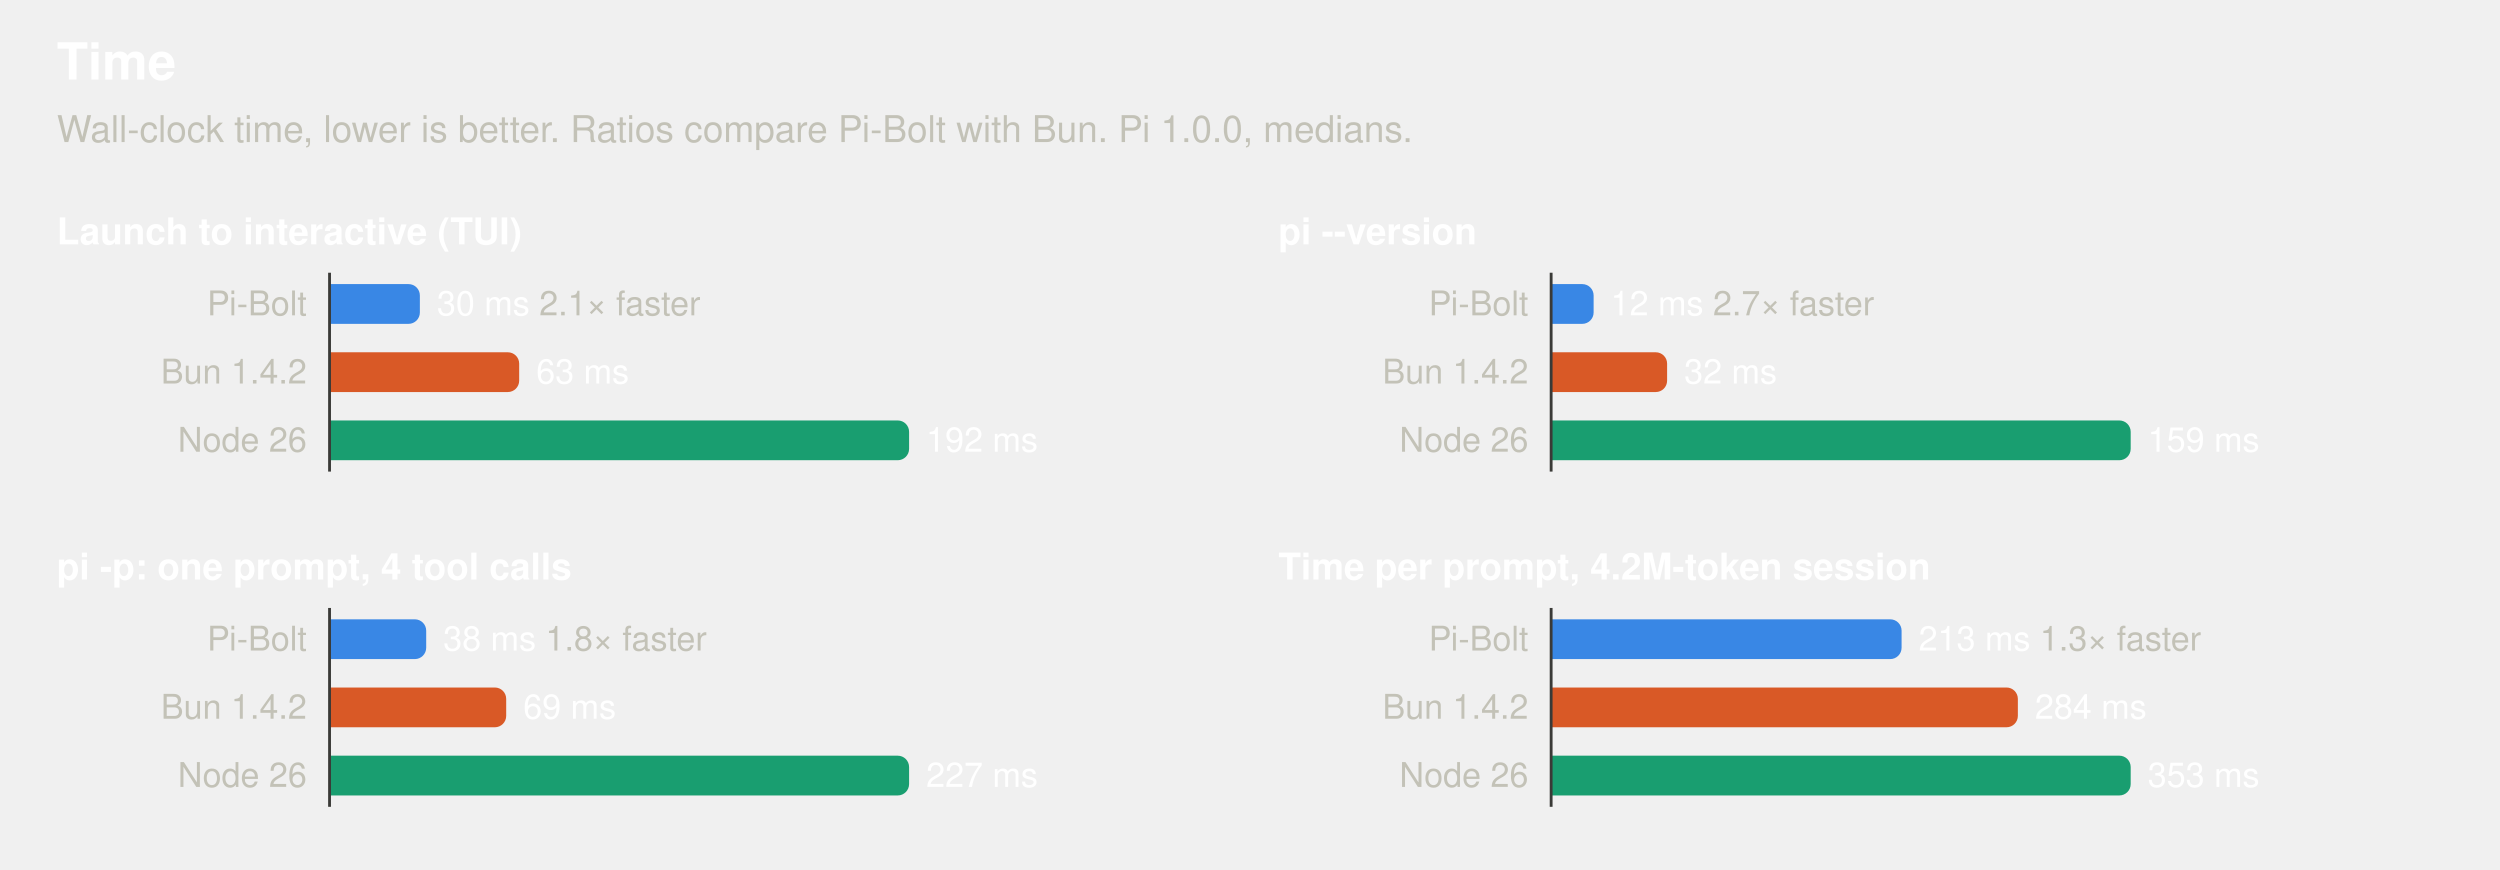
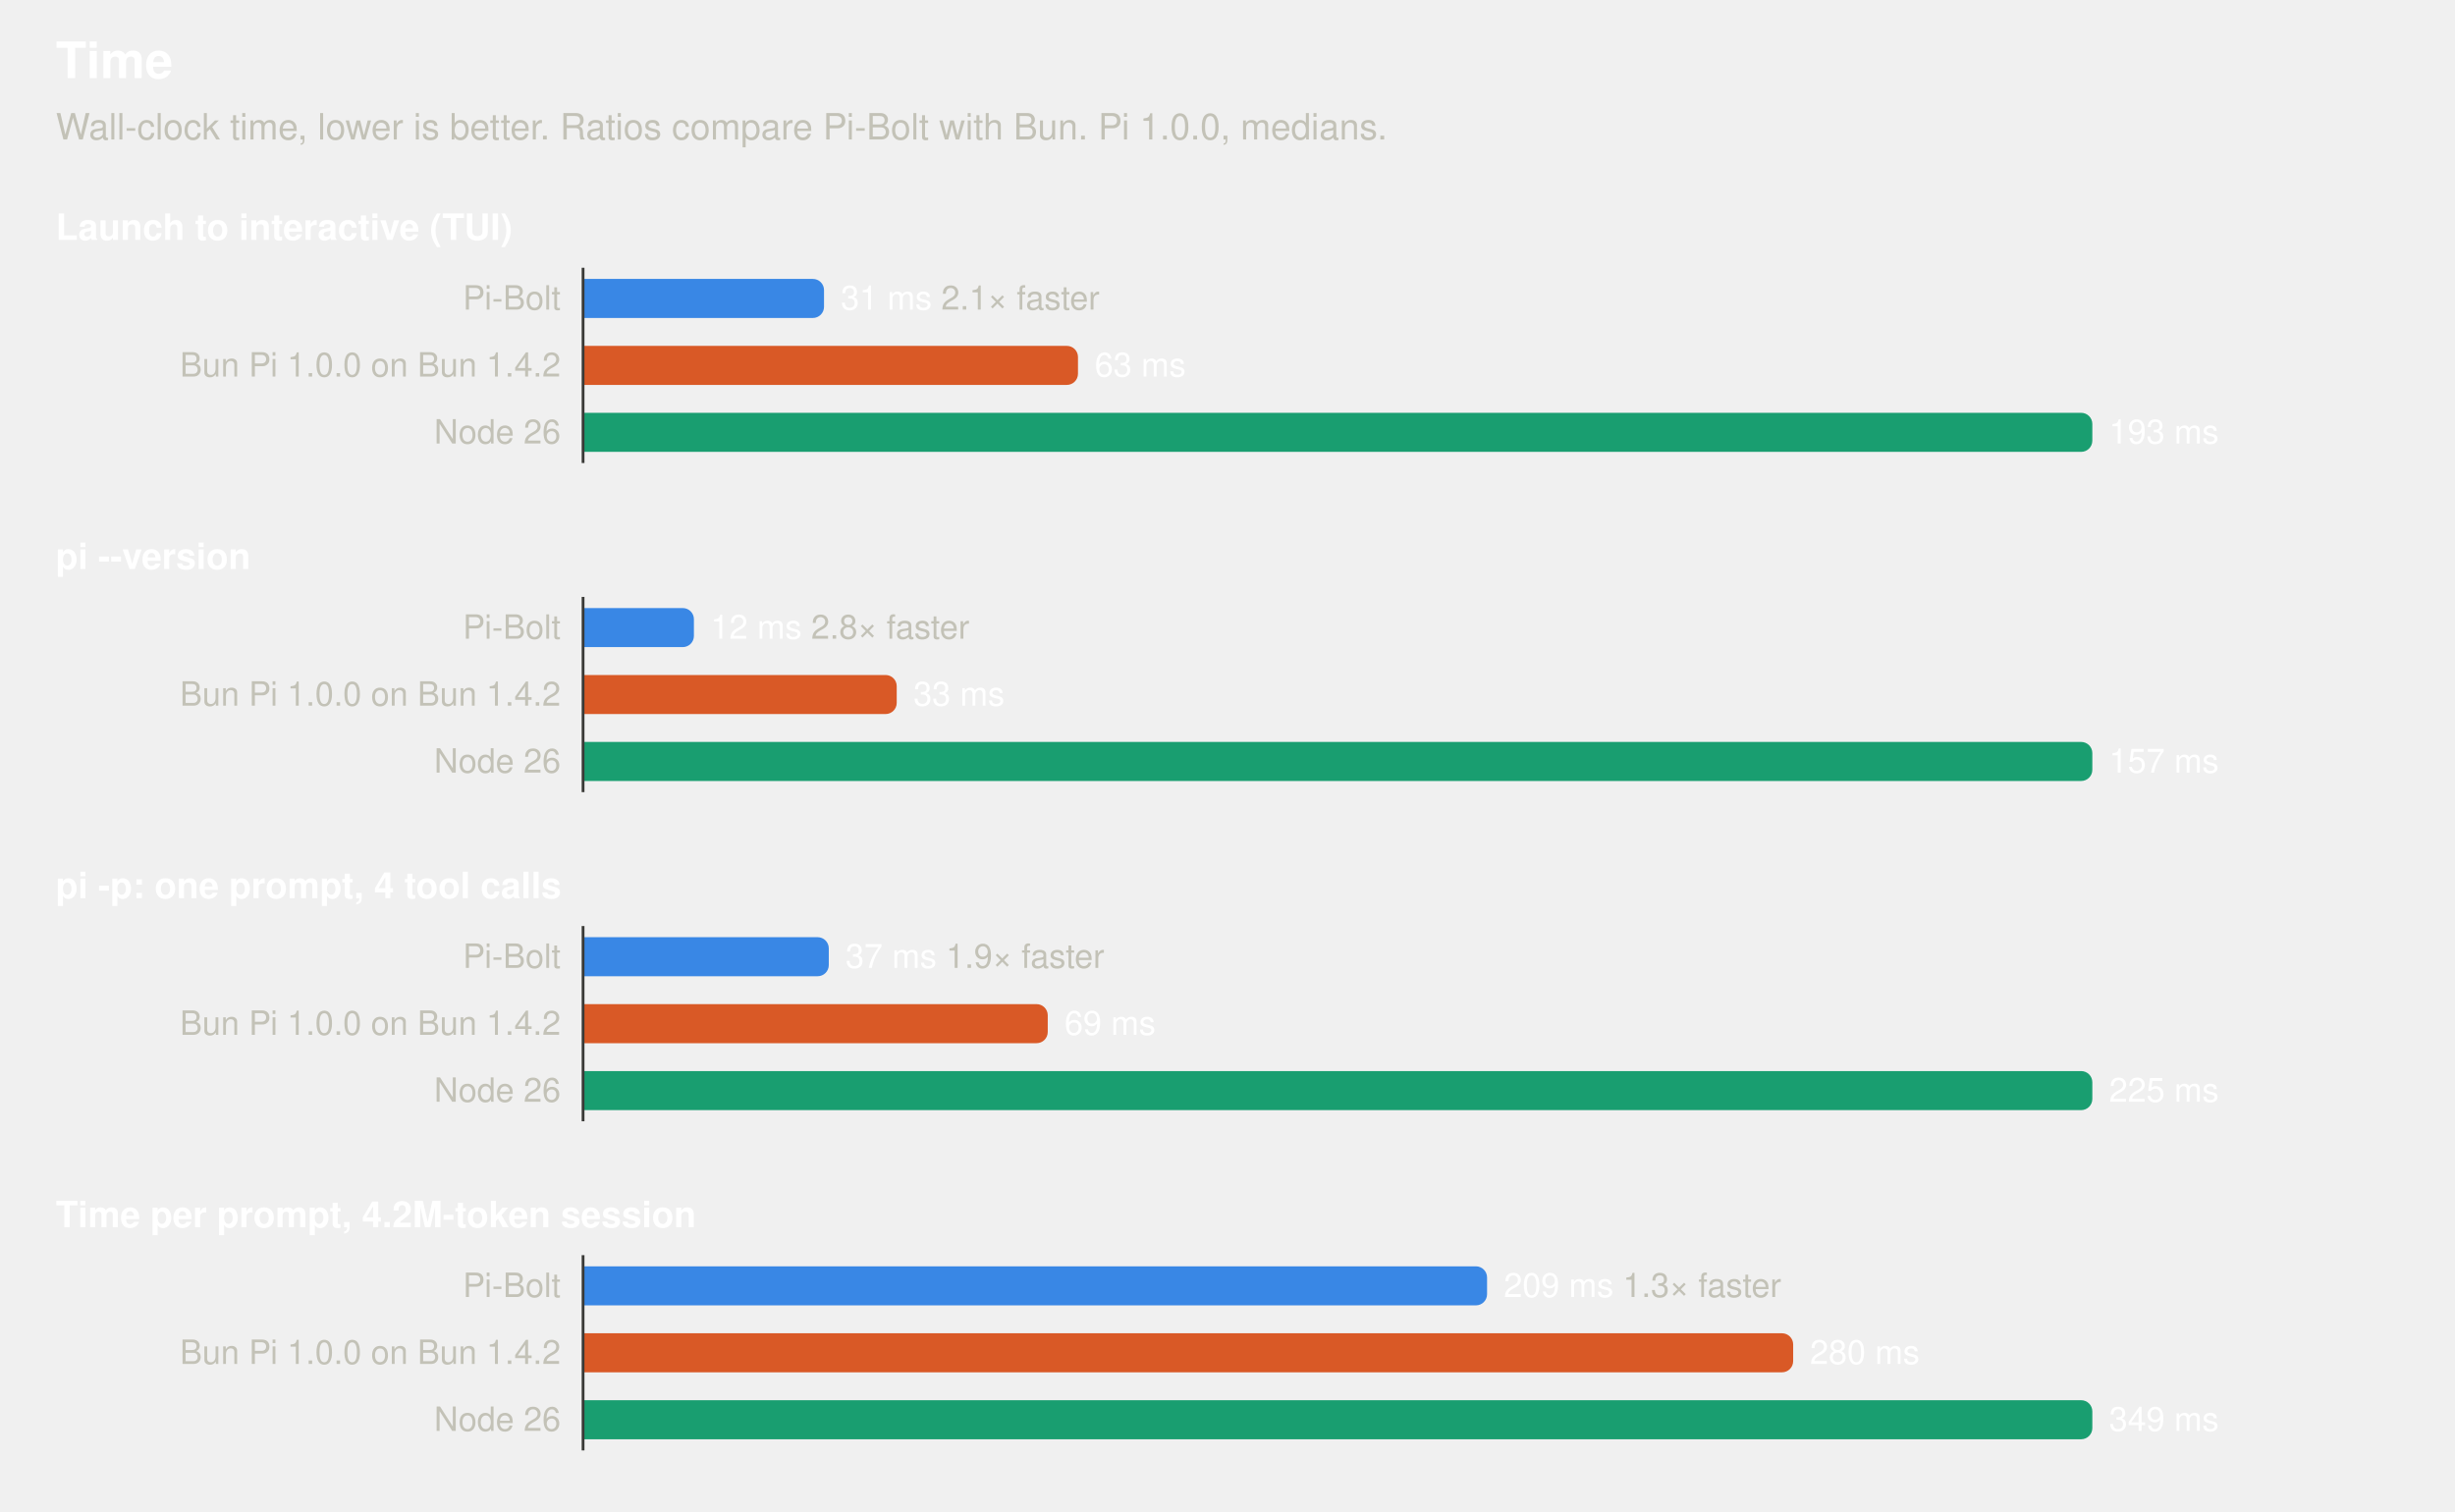
- <svg xmlns="http://www.w3.org/2000/svg" width="880" height="306" viewBox="0 0 880 306" role="img" aria-label="Time: Wall-clock time, lower is better. Ratios compare Pi-Bolt with Bun. Pi 1.0.0, medians.">
+ <svg xmlns="http://www.w3.org/2000/svg" width="880" height="542" viewBox="0 0 880 542" role="img" aria-label="Time: Wall-clock time, lower is better. Ratios compare Pi-Bolt with Bun. Pi 1.0.0, medians.">
  <style>text{font-family:-apple-system, BlinkMacSystemFont, 'Segoe UI', Helvetica, Arial, sans-serif;font-variant-numeric:tabular-nums}</style>
  <text x="20" y="28" font-size="18" font-weight="600" fill="#ffffff">Time</text>
  <text x="20" y="50" font-size="13" fill="#c3c2b7">Wall-clock time, lower is better. Ratios compare Pi-Bolt with Bun. Pi 1.0.0, medians.</text>
  <text x="20" y="86" font-size="13" font-weight="600" fill="#ffffff">Launch to interactive (TUI)</text>
-   <text x="108" y="111" font-size="12" text-anchor="end" fill="#c3c2b7">Pi-Bolt</text>
-   <path d="M116,100 h27.794 a4,4 0 0 1 4,4 v6 a4,4 0 0 1 -4,4 h-27.794 z" fill="#3987e5" />
-   <text x="153.794" y="111" font-size="12" fill="#ffffff">30 ms <tspan fill="#c3c2b7">2.1× faster</tspan>
+   <text x="201" y="111" font-size="12" text-anchor="end" fill="#c3c2b7">Pi-Bolt</text>
+   <path d="M209,100 h82.372 a4,4 0 0 1 4,4 v6 a4,4 0 0 1 -4,4 h-82.372 z" fill="#3987e5" />
+   <text x="301.372" y="111" font-size="12" fill="#ffffff">31 ms <tspan fill="#c3c2b7">2.1× faster</tspan>
  </text>
-   <text x="108" y="135" font-size="12" text-anchor="end" fill="#c3c2b7">Bun 1.4.2</text>
-   <path d="M116,124 h62.751 a4,4 0 0 1 4,4 v6 a4,4 0 0 1 -4,4 h-62.751 z" fill="#d95926" />
-   <text x="188.751" y="135" font-size="12" fill="#ffffff">63 ms</text>
-   <text x="108" y="159" font-size="12" text-anchor="end" fill="#c3c2b7">Node 26</text>
-   <path d="M116,148 h200.0 a4,4 0 0 1 4,4 v6 a4,4 0 0 1 -4,4 h-200.0 z" fill="#199e70" />
-   <text x="326.0" y="159" font-size="12" fill="#ffffff">192 ms</text>
-   <line x1="116" y1="96" x2="116" y2="166" stroke="#3a3a37" />
-   <text x="450" y="86" font-size="13" font-weight="600" fill="#ffffff">pi --version</text>
-   <text x="538" y="111" font-size="12" text-anchor="end" fill="#c3c2b7">Pi-Bolt</text>
-   <path d="M546,100 h10.954 a4,4 0 0 1 4,4 v6 a4,4 0 0 1 -4,4 h-10.954 z" fill="#3987e5" />
-   <text x="566.954" y="111" font-size="12" fill="#ffffff">12 ms <tspan fill="#c3c2b7">2.7× faster</tspan>
+   <text x="201" y="135" font-size="12" text-anchor="end" fill="#c3c2b7">Bun Pi 1.0.0 on Bun 1.4.2</text>
+   <path d="M209,124 h173.405 a4,4 0 0 1 4,4 v6 a4,4 0 0 1 -4,4 h-173.405 z" fill="#d95926" />
+   <text x="392.405" y="135" font-size="12" fill="#ffffff">63 ms</text>
+   <text x="201" y="159" font-size="12" text-anchor="end" fill="#c3c2b7">Node 26</text>
+   <path d="M209,148 h537.0 a4,4 0 0 1 4,4 v6 a4,4 0 0 1 -4,4 h-537.0 z" fill="#199e70" />
+   <text x="756.0" y="159" font-size="12" fill="#ffffff">193 ms</text>
+   <line x1="209" y1="96" x2="209" y2="166" stroke="#3a3a37" />
+   <text x="20" y="204" font-size="13" font-weight="600" fill="#ffffff">pi --version</text>
+   <text x="201" y="229" font-size="12" text-anchor="end" fill="#c3c2b7">Pi-Bolt</text>
+   <path d="M209,218 h35.736 a4,4 0 0 1 4,4 v6 a4,4 0 0 1 -4,4 h-35.736 z" fill="#3987e5" />
+   <text x="254.736" y="229" font-size="12" fill="#ffffff">12 ms <tspan fill="#c3c2b7">2.8× faster</tspan>
  </text>
-   <text x="538" y="135" font-size="12" text-anchor="end" fill="#c3c2b7">Bun 1.4.2</text>
-   <path d="M546,124 h36.821 a4,4 0 0 1 4,4 v6 a4,4 0 0 1 -4,4 h-36.821 z" fill="#d95926" />
-   <text x="592.821" y="135" font-size="12" fill="#ffffff">32 ms</text>
-   <text x="538" y="159" font-size="12" text-anchor="end" fill="#c3c2b7">Node 26</text>
-   <path d="M546,148 h200.0 a4,4 0 0 1 4,4 v6 a4,4 0 0 1 -4,4 h-200.0 z" fill="#199e70" />
-   <text x="756.0" y="159" font-size="12" fill="#ffffff">159 ms</text>
-   <line x1="546" y1="96" x2="546" y2="166" stroke="#3a3a37" />
-   <text x="20" y="204" font-size="13" font-weight="600" fill="#ffffff">pi -p: one prompt, 4 tool calls</text>
-   <text x="108" y="229" font-size="12" text-anchor="end" fill="#c3c2b7">Pi-Bolt</text>
-   <path d="M116,218 h30.021 a4,4 0 0 1 4,4 v6 a4,4 0 0 1 -4,4 h-30.021 z" fill="#3987e5" />
-   <text x="156.021" y="229" font-size="12" fill="#ffffff">38 ms <tspan fill="#c3c2b7">1.8× faster</tspan>
+   <text x="201" y="253" font-size="12" text-anchor="end" fill="#c3c2b7">Bun Pi 1.0.0 on Bun 1.4.2</text>
+   <path d="M209,242 h108.43 a4,4 0 0 1 4,4 v6 a4,4 0 0 1 -4,4 h-108.43 z" fill="#d95926" />
+   <text x="327.43" y="253" font-size="12" fill="#ffffff">33 ms</text>
+   <text x="201" y="277" font-size="12" text-anchor="end" fill="#c3c2b7">Node 26</text>
+   <path d="M209,266 h537.0 a4,4 0 0 1 4,4 v6 a4,4 0 0 1 -4,4 h-537.0 z" fill="#199e70" />
+   <text x="756.0" y="277" font-size="12" fill="#ffffff">157 ms</text>
+   <line x1="209" y1="214" x2="209" y2="284" stroke="#3a3a37" />
+   <text x="20" y="322" font-size="13" font-weight="600" fill="#ffffff">pi -p: one prompt, 4 tool calls</text>
+   <text x="201" y="347" font-size="12" text-anchor="end" fill="#c3c2b7">Pi-Bolt</text>
+   <path d="M209,336 h84.082 a4,4 0 0 1 4,4 v6 a4,4 0 0 1 -4,4 h-84.082 z" fill="#3987e5" />
+   <text x="303.082" y="347" font-size="12" fill="#ffffff">37 ms <tspan fill="#c3c2b7">1.9× faster</tspan>
  </text>
-   <text x="108" y="253" font-size="12" text-anchor="end" fill="#c3c2b7">Bun 1.4.2</text>
-   <path d="M116,242 h58.179 a4,4 0 0 1 4,4 v6 a4,4 0 0 1 -4,4 h-58.179 z" fill="#d95926" />
-   <text x="184.179" y="253" font-size="12" fill="#ffffff">69 ms</text>
-   <text x="108" y="277" font-size="12" text-anchor="end" fill="#c3c2b7">Node 26</text>
-   <path d="M116,266 h200.0 a4,4 0 0 1 4,4 v6 a4,4 0 0 1 -4,4 h-200.0 z" fill="#199e70" />
-   <text x="326.0" y="277" font-size="12" fill="#ffffff">227 ms</text>
-   <line x1="116" y1="214" x2="116" y2="284" stroke="#3a3a37" />
-   <text x="450" y="204" font-size="13" font-weight="600" fill="#ffffff">Time per prompt, 4.2M-token session</text>
-   <text x="538" y="229" font-size="12" text-anchor="end" fill="#c3c2b7">Pi-Bolt</text>
-   <path d="M546,218 h119.36 a4,4 0 0 1 4,4 v6 a4,4 0 0 1 -4,4 h-119.36 z" fill="#3987e5" />
-   <text x="675.36" y="229" font-size="12" fill="#ffffff">213 ms <tspan fill="#c3c2b7">1.3× faster</tspan>
+   <text x="201" y="371" font-size="12" text-anchor="end" fill="#c3c2b7">Bun Pi 1.0.0 on Bun 1.4.2</text>
+   <path d="M209,360 h162.566 a4,4 0 0 1 4,4 v6 a4,4 0 0 1 -4,4 h-162.566 z" fill="#d95926" />
+   <text x="381.566" y="371" font-size="12" fill="#ffffff">69 ms</text>
+   <text x="201" y="395" font-size="12" text-anchor="end" fill="#c3c2b7">Node 26</text>
+   <path d="M209,384 h537.0 a4,4 0 0 1 4,4 v6 a4,4 0 0 1 -4,4 h-537.0 z" fill="#199e70" />
+   <text x="756.0" y="395" font-size="12" fill="#ffffff">225 ms</text>
+   <line x1="209" y1="332" x2="209" y2="402" stroke="#3a3a37" />
+   <text x="20" y="440" font-size="13" font-weight="600" fill="#ffffff">Time per prompt, 4.2M-token session</text>
+   <text x="201" y="465" font-size="12" text-anchor="end" fill="#c3c2b7">Pi-Bolt</text>
+   <path d="M209,454 h320.041 a4,4 0 0 1 4,4 v6 a4,4 0 0 1 -4,4 h-320.041 z" fill="#3987e5" />
+   <text x="539.041" y="465" font-size="12" fill="#ffffff">209 ms <tspan fill="#c3c2b7">1.3× faster</tspan>
  </text>
-   <text x="538" y="253" font-size="12" text-anchor="end" fill="#c3c2b7">Bun 1.4.2</text>
-   <path d="M546,242 h160.287 a4,4 0 0 1 4,4 v6 a4,4 0 0 1 -4,4 h-160.287 z" fill="#d95926" />
-   <text x="716.287" y="253" font-size="12" fill="#ffffff">284 ms</text>
-   <text x="538" y="277" font-size="12" text-anchor="end" fill="#c3c2b7">Node 26</text>
-   <path d="M546,266 h200.0 a4,4 0 0 1 4,4 v6 a4,4 0 0 1 -4,4 h-200.0 z" fill="#199e70" />
-   <text x="756.0" y="277" font-size="12" fill="#ffffff">353 ms</text>
-   <line x1="546" y1="214" x2="546" y2="284" stroke="#3a3a37" />
+   <text x="201" y="489" font-size="12" text-anchor="end" fill="#c3c2b7">Bun Pi 1.0.0 on Bun 1.4.2</text>
+   <path d="M209,478 h429.762 a4,4 0 0 1 4,4 v6 a4,4 0 0 1 -4,4 h-429.762 z" fill="#d95926" />
+   <text x="648.762" y="489" font-size="12" fill="#ffffff">280 ms</text>
+   <text x="201" y="513" font-size="12" text-anchor="end" fill="#c3c2b7">Node 26</text>
+   <path d="M209,502 h537.0 a4,4 0 0 1 4,4 v6 a4,4 0 0 1 -4,4 h-537.0 z" fill="#199e70" />
+   <text x="756.0" y="513" font-size="12" fill="#ffffff">349 ms</text>
+   <line x1="209" y1="450" x2="209" y2="520" stroke="#3a3a37" />
</svg>
